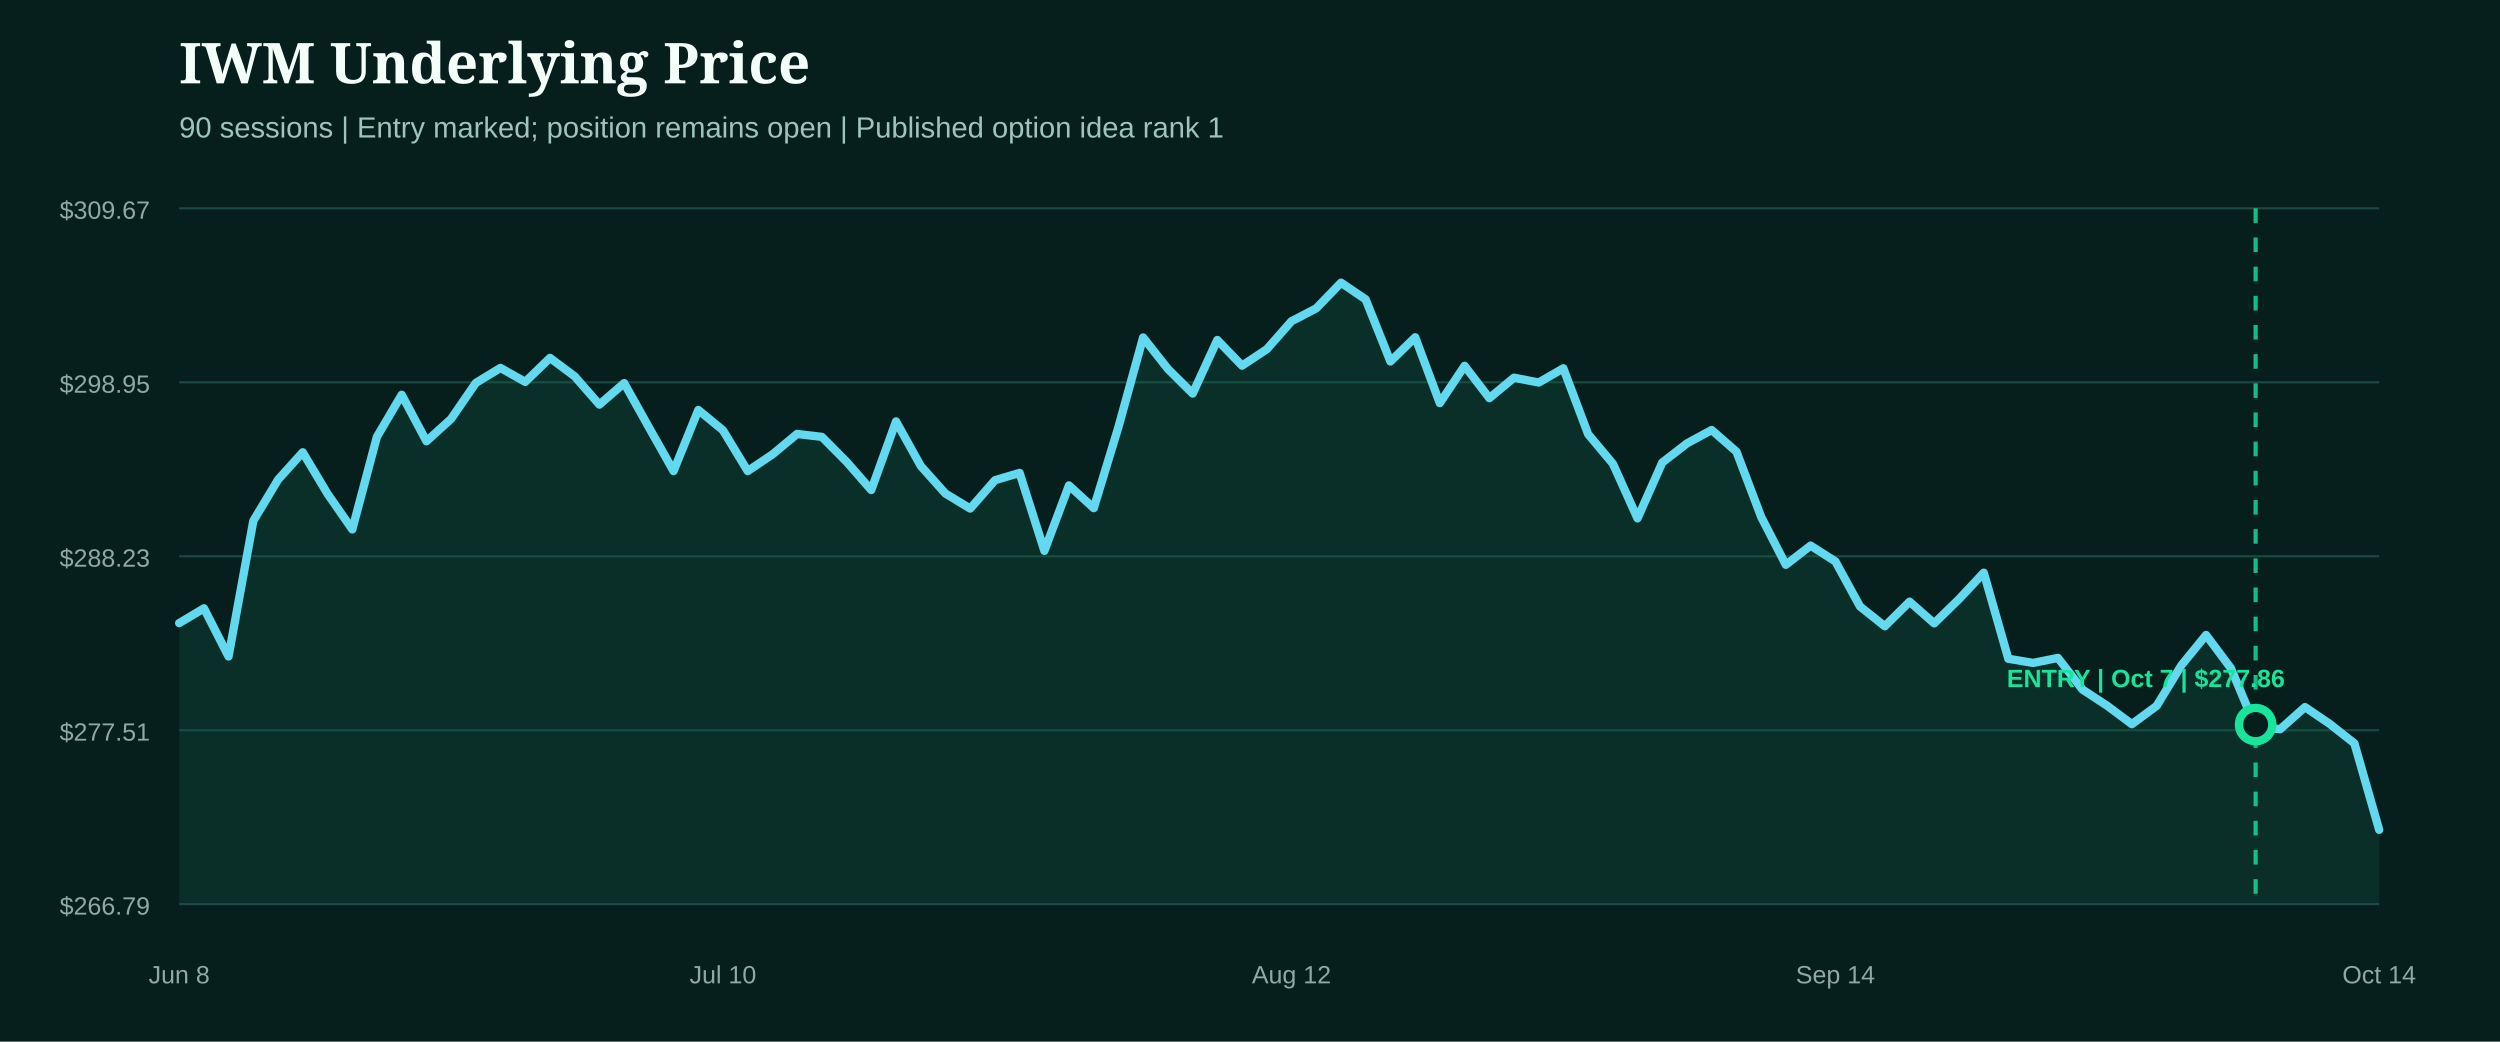
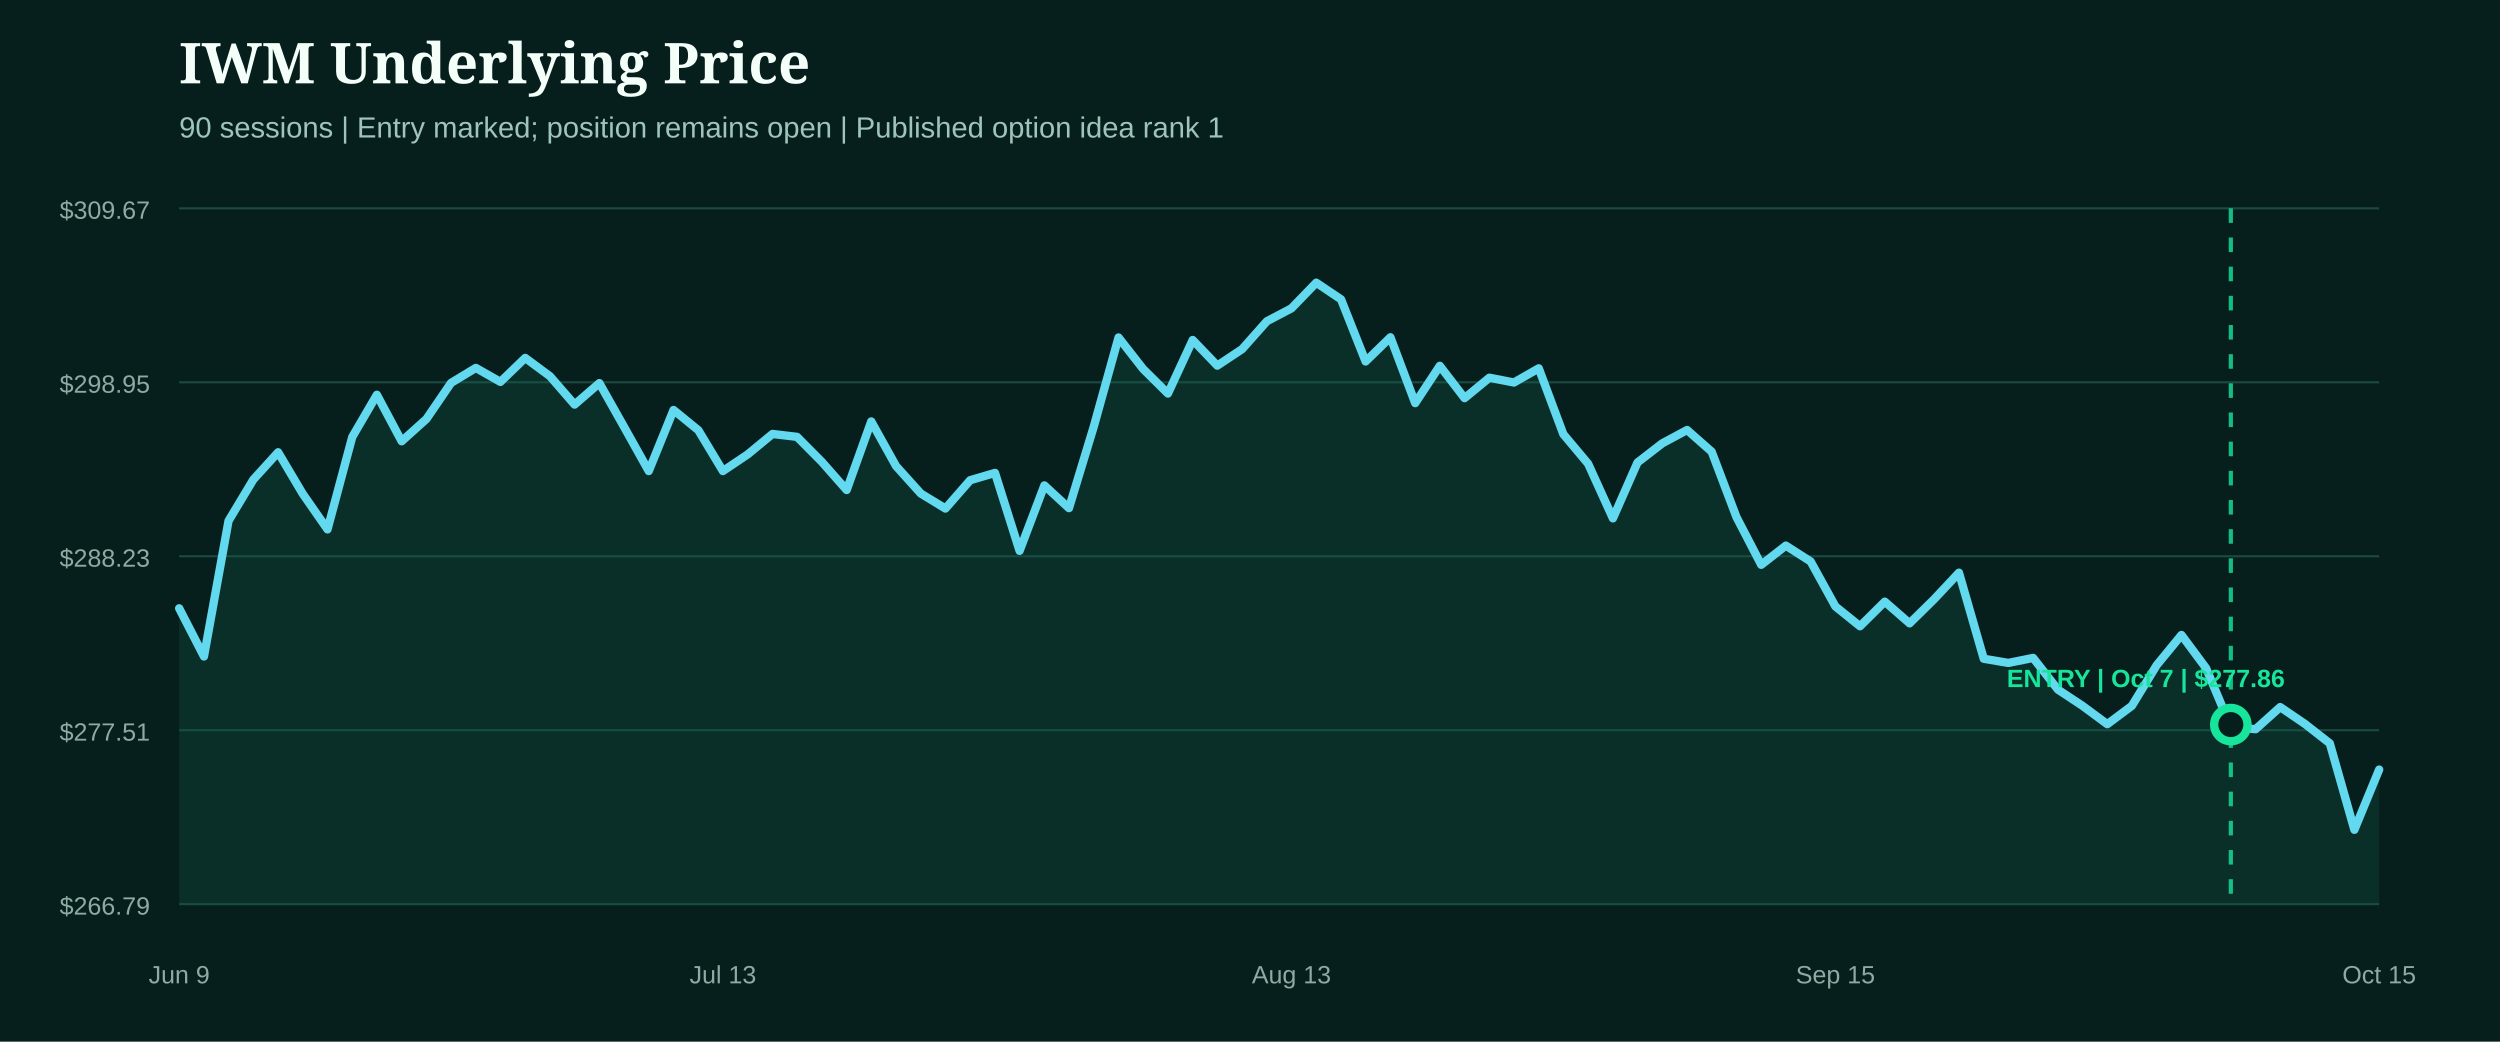
<svg xmlns="http://www.w3.org/2000/svg" width="1200" height="500" viewBox="0 0 1200 500" role="img" aria-label="IWM underlying price from entry">
  <rect width="1200" height="500" fill="#071f1c" />
  <style>.head{fill:#f4fff9;font:800 27px Georgia,serif}.sub{fill:#9fc4bb;font:14px Arial,sans-serif}.axis{fill:#8eaaa3;font:12px Arial,sans-serif}.marker{font:800 12px Arial,sans-serif}</style>
  <text x="86" y="40" class="head">IWM Underlying Price</text>
  <text x="86" y="66" class="sub">90 sessions | Entry marked; position remains open | Published option idea rank 1</text>
  <line x1="86" x2="1142" y1="100.0" y2="100.0" stroke="#1b4a42" stroke-width="1" />
  <text x="72" y="105.0" text-anchor="end" class="axis">$309.67</text>
  <line x1="86" x2="1142" y1="183.5" y2="183.5" stroke="#1b4a42" stroke-width="1" />
  <text x="72" y="188.5" text-anchor="end" class="axis">$298.95</text>
  <line x1="86" x2="1142" y1="267.0" y2="267.0" stroke="#1b4a42" stroke-width="1" />
  <text x="72" y="272.0" text-anchor="end" class="axis">$288.23</text>
  <line x1="86" x2="1142" y1="350.5" y2="350.5" stroke="#1b4a42" stroke-width="1" />
  <text x="72" y="355.5" text-anchor="end" class="axis">$277.51</text>
  <line x1="86" x2="1142" y1="434.0" y2="434.0" stroke="#1b4a42" stroke-width="1" />
  <text x="72" y="439.0" text-anchor="end" class="axis">$266.79</text>
-   <path d="M86.0,299.1 L97.9,292.0 L109.7,315.1 L121.6,250.0 L133.5,230.2 L145.3,217.1 L157.2,237.0 L169.1,254.1 L180.9,209.7 L192.8,189.5 L204.7,211.8 L216.5,201.1 L228.4,183.8 L240.2,176.6 L252.1,183.3 L264.0,171.8 L275.8,180.6 L287.7,194.2 L299.6,183.9 L311.4,205.0 L323.3,226.1 L335.2,196.8 L347.0,206.5 L358.9,226.1 L370.8,218.1 L382.6,208.3 L394.5,209.7 L406.4,221.7 L418.2,235.2 L430.1,202.3 L442.0,223.7 L453.8,236.9 L465.7,244.1 L477.6,230.5 L489.4,227.0 L501.3,264.4 L513.1,233.0 L525.0,243.9 L536.9,204.8 L548.7,162.0 L560.6,177.1 L572.5,188.9 L584.3,163.2 L596.2,175.5 L608.1,167.6 L619.9,154.2 L631.8,148.0 L643.7,135.7 L655.5,143.7 L667.4,173.5 L679.3,161.9 L691.1,193.5 L703.0,175.6 L714.9,191.1 L726.7,181.3 L738.6,183.6 L750.4,176.8 L762.3,208.4 L774.2,222.6 L786.0,248.8 L797.9,222.0 L809.8,212.8 L821.6,206.4 L833.5,216.8 L845.4,248.2 L857.2,271.1 L869.1,261.9 L881.0,269.5 L892.8,291.1 L904.7,300.6 L916.6,288.8 L928.4,299.2 L940.3,287.6 L952.2,274.9 L964.0,316.2 L975.9,318.2 L987.8,315.8 L999.6,331.0 L1011.5,338.8 L1023.3,347.6 L1035.2,338.8 L1047.1,319.3 L1058.9,304.8 L1070.8,320.7 L1082.7,349.0 L1094.5,350.0 L1106.4,339.4 L1118.3,347.5 L1130.1,356.8 L1142.0,398.3 L1142.0,434.0 L86.0,434.0 Z" fill="#0f5949" opacity="0.28" />
-   <path d="M86.0,299.1 L97.9,292.0 L109.7,315.1 L121.6,250.0 L133.5,230.2 L145.3,217.1 L157.2,237.0 L169.1,254.1 L180.9,209.7 L192.8,189.5 L204.7,211.8 L216.5,201.1 L228.4,183.8 L240.2,176.6 L252.1,183.3 L264.0,171.8 L275.8,180.6 L287.7,194.2 L299.6,183.9 L311.4,205.0 L323.3,226.1 L335.2,196.8 L347.0,206.5 L358.9,226.1 L370.8,218.1 L382.6,208.3 L394.5,209.7 L406.4,221.7 L418.2,235.2 L430.1,202.3 L442.0,223.7 L453.8,236.9 L465.7,244.1 L477.6,230.5 L489.4,227.0 L501.3,264.4 L513.1,233.0 L525.0,243.9 L536.9,204.8 L548.7,162.0 L560.6,177.1 L572.5,188.9 L584.3,163.2 L596.2,175.5 L608.1,167.6 L619.9,154.2 L631.8,148.0 L643.7,135.7 L655.5,143.7 L667.4,173.5 L679.3,161.9 L691.1,193.5 L703.0,175.6 L714.9,191.1 L726.7,181.3 L738.6,183.6 L750.4,176.8 L762.3,208.4 L774.2,222.6 L786.0,248.8 L797.9,222.0 L809.8,212.8 L821.6,206.4 L833.5,216.8 L845.4,248.2 L857.2,271.1 L869.1,261.9 L881.0,269.5 L892.8,291.1 L904.7,300.6 L916.6,288.8 L928.4,299.2 L940.3,287.6 L952.2,274.9 L964.0,316.2 L975.9,318.2 L987.8,315.8 L999.6,331.0 L1011.5,338.8 L1023.3,347.6 L1035.2,338.8 L1047.1,319.3 L1058.9,304.8 L1070.8,320.7 L1082.7,349.0 L1094.5,350.0 L1106.4,339.4 L1118.3,347.5 L1130.1,356.8 L1142.0,398.3" fill="none" stroke="#62d9ee" stroke-width="4" stroke-linecap="round" stroke-linejoin="round" />
+   <path d="M86.0,292.0 L97.9,315.1 L109.7,250.0 L121.6,230.2 L133.5,217.1 L145.3,237.0 L157.2,254.1 L169.1,209.7 L180.9,189.5 L192.8,211.8 L204.7,201.1 L216.5,183.8 L228.4,176.6 L240.2,183.3 L252.1,171.8 L264.0,180.6 L275.8,194.2 L287.7,183.9 L299.6,205.0 L311.4,226.1 L323.3,196.8 L335.2,206.5 L347.0,226.1 L358.9,218.1 L370.8,208.3 L382.6,209.7 L394.5,221.7 L406.4,235.2 L418.2,202.3 L430.1,223.7 L442.0,236.9 L453.8,244.1 L465.7,230.5 L477.6,227.0 L489.4,264.4 L501.3,233.0 L513.1,243.9 L525.0,204.8 L536.9,162.0 L548.7,177.1 L560.6,188.9 L572.5,163.2 L584.3,175.5 L596.2,167.6 L608.1,154.2 L619.9,148.0 L631.8,135.7 L643.7,143.7 L655.5,173.5 L667.4,161.9 L679.3,193.5 L691.1,175.6 L703.0,191.1 L714.9,181.3 L726.7,183.6 L738.6,176.8 L750.4,208.4 L762.3,222.6 L774.2,248.8 L786.0,222.0 L797.9,212.8 L809.8,206.4 L821.6,216.8 L833.5,248.2 L845.4,271.1 L857.2,261.9 L869.1,269.5 L881.0,291.1 L892.8,300.6 L904.7,288.8 L916.6,299.2 L928.4,287.6 L940.3,274.9 L952.2,316.2 L964.0,318.2 L975.9,315.8 L987.8,331.0 L999.6,338.8 L1011.5,347.6 L1023.3,338.8 L1035.2,319.3 L1047.1,304.8 L1058.9,320.7 L1070.8,349.0 L1082.7,350.0 L1094.5,339.4 L1106.4,347.5 L1118.3,356.8 L1130.1,398.3 L1142.0,369.4 L1142.0,434.0 L86.0,434.0 Z" fill="#0f5949" opacity="0.28" />
+   <path d="M86.0,292.0 L97.9,315.1 L109.7,250.0 L121.6,230.2 L133.5,217.1 L145.3,237.0 L157.2,254.1 L169.1,209.7 L180.9,189.5 L192.8,211.8 L204.7,201.1 L216.5,183.8 L228.4,176.6 L240.2,183.3 L252.1,171.8 L264.0,180.6 L275.8,194.2 L287.7,183.9 L299.6,205.0 L311.4,226.1 L323.3,196.8 L335.2,206.5 L347.0,226.1 L358.9,218.1 L370.8,208.3 L382.6,209.7 L394.5,221.7 L406.4,235.2 L418.2,202.3 L430.1,223.7 L442.0,236.9 L453.8,244.1 L465.7,230.5 L477.6,227.0 L489.4,264.4 L501.3,233.0 L513.1,243.9 L525.0,204.8 L536.9,162.0 L548.7,177.1 L560.6,188.9 L572.5,163.2 L584.3,175.5 L596.2,167.6 L608.1,154.2 L619.9,148.0 L631.8,135.7 L643.7,143.7 L655.5,173.5 L667.4,161.9 L679.3,193.5 L691.1,175.6 L703.0,191.1 L714.9,181.3 L726.7,183.6 L738.6,176.8 L750.4,208.4 L762.3,222.6 L774.2,248.8 L786.0,222.0 L797.9,212.8 L809.8,206.4 L821.6,216.8 L833.5,248.2 L845.4,271.1 L857.2,261.9 L869.1,269.5 L881.0,291.1 L892.8,300.6 L904.7,288.8 L916.6,299.2 L928.4,287.6 L940.3,274.9 L952.2,316.2 L964.0,318.2 L975.9,315.8 L987.8,331.0 L999.6,338.8 L1011.5,347.6 L1023.3,338.8 L1035.2,319.3 L1047.1,304.8 L1058.9,320.7 L1070.8,349.0 L1082.7,350.0 L1094.5,339.4 L1106.4,347.5 L1118.3,356.8 L1130.1,398.3 L1142.0,369.4" fill="none" stroke="#62d9ee" stroke-width="4" stroke-linecap="round" stroke-linejoin="round" />
  <g>
-     <line x1="1082.7" x2="1082.7" y1="100" y2="434" stroke="#18e59c" stroke-width="2" stroke-dasharray="7 7" opacity="0.8" />
-     <circle cx="1082.7" cy="347.8" r="8" fill="#071f1c" stroke="#18e59c" stroke-width="4" />
+     <line x1="1070.8" x2="1070.8" y1="100" y2="434" stroke="#18e59c" stroke-width="2" stroke-dasharray="7 7" opacity="0.8" />
+     <circle cx="1070.8" cy="347.8" r="8" fill="#071f1c" stroke="#18e59c" stroke-width="4" />
    <text x="1030.0" y="329.8" text-anchor="middle" class="marker" fill="#18e59c">ENTRY | Oct 7 | $277.86</text>
  </g>
-   <text x="86.0" y="472" text-anchor="middle" class="axis">Jun 8</text>
-   <text x="347.0" y="472" text-anchor="middle" class="axis">Jul 10</text>
-   <text x="619.9" y="472" text-anchor="middle" class="axis">Aug 12</text>
-   <text x="881.0" y="472" text-anchor="middle" class="axis">Sep 14</text>
-   <text x="1142.0" y="472" text-anchor="middle" class="axis">Oct 14</text>
+   <text x="86.0" y="472" text-anchor="middle" class="axis">Jun 9</text>
+   <text x="347.0" y="472" text-anchor="middle" class="axis">Jul 13</text>
+   <text x="619.9" y="472" text-anchor="middle" class="axis">Aug 13</text>
+   <text x="881.0" y="472" text-anchor="middle" class="axis">Sep 15</text>
+   <text x="1142.0" y="472" text-anchor="middle" class="axis">Oct 15</text>
</svg>
